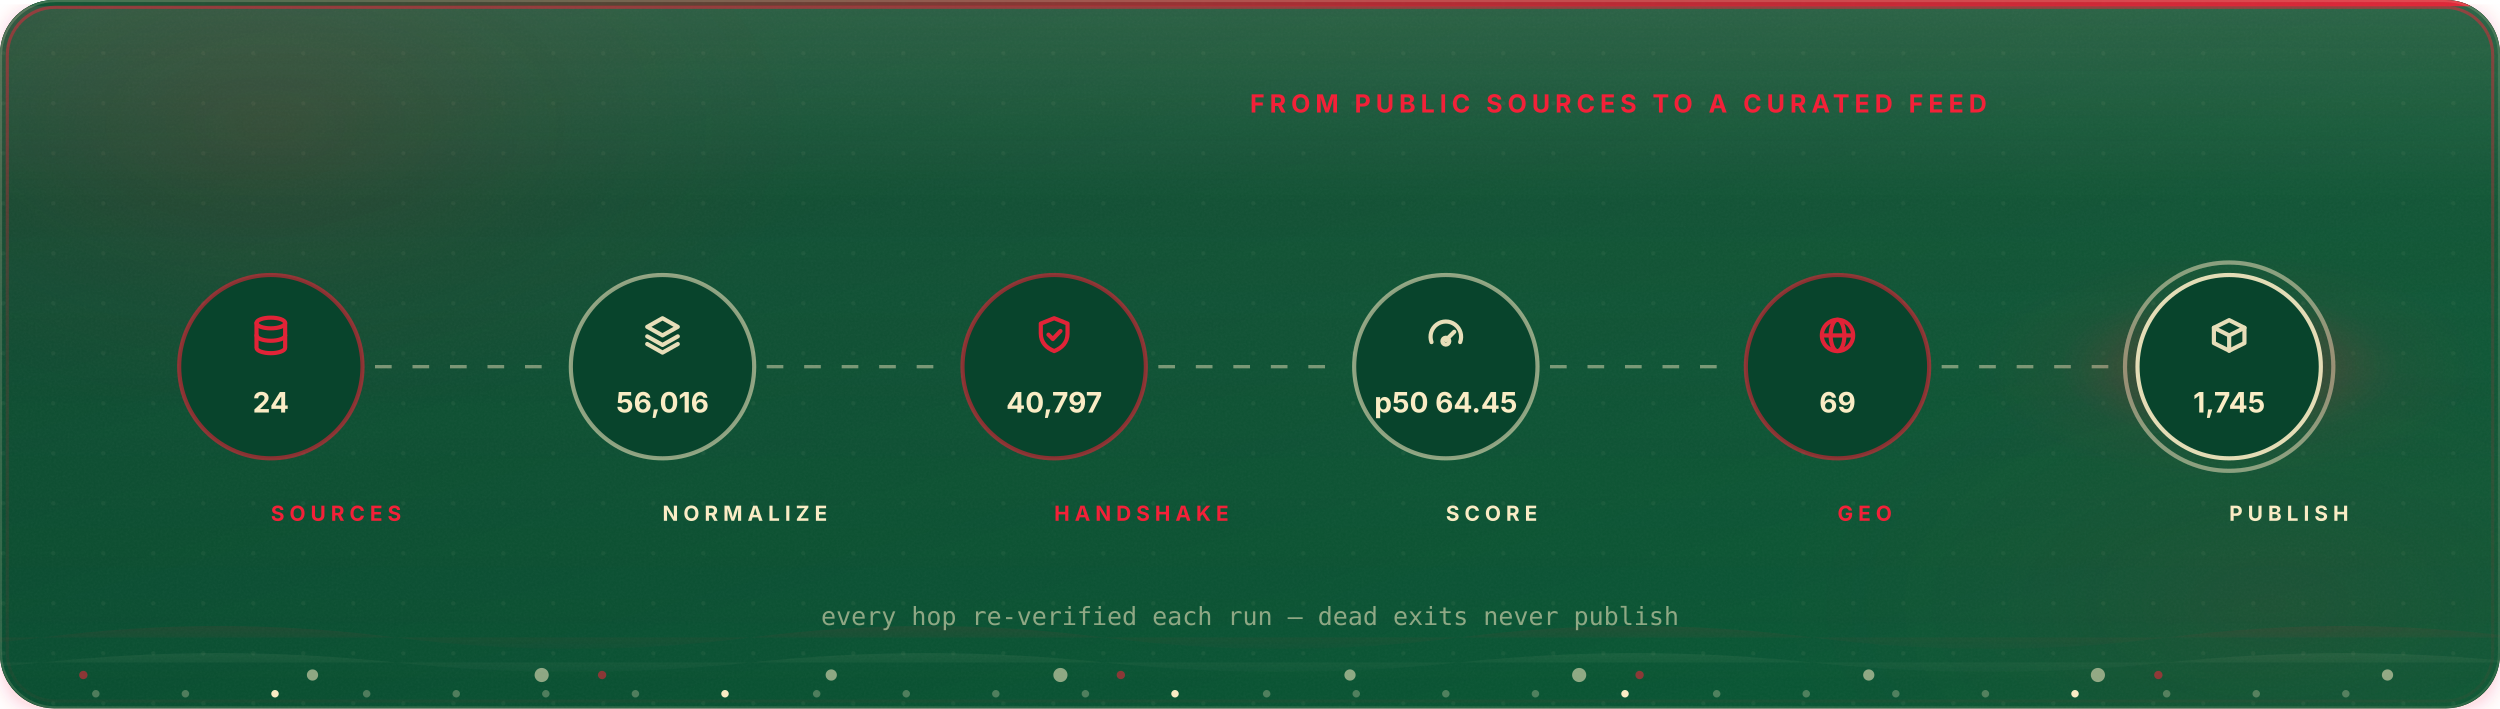
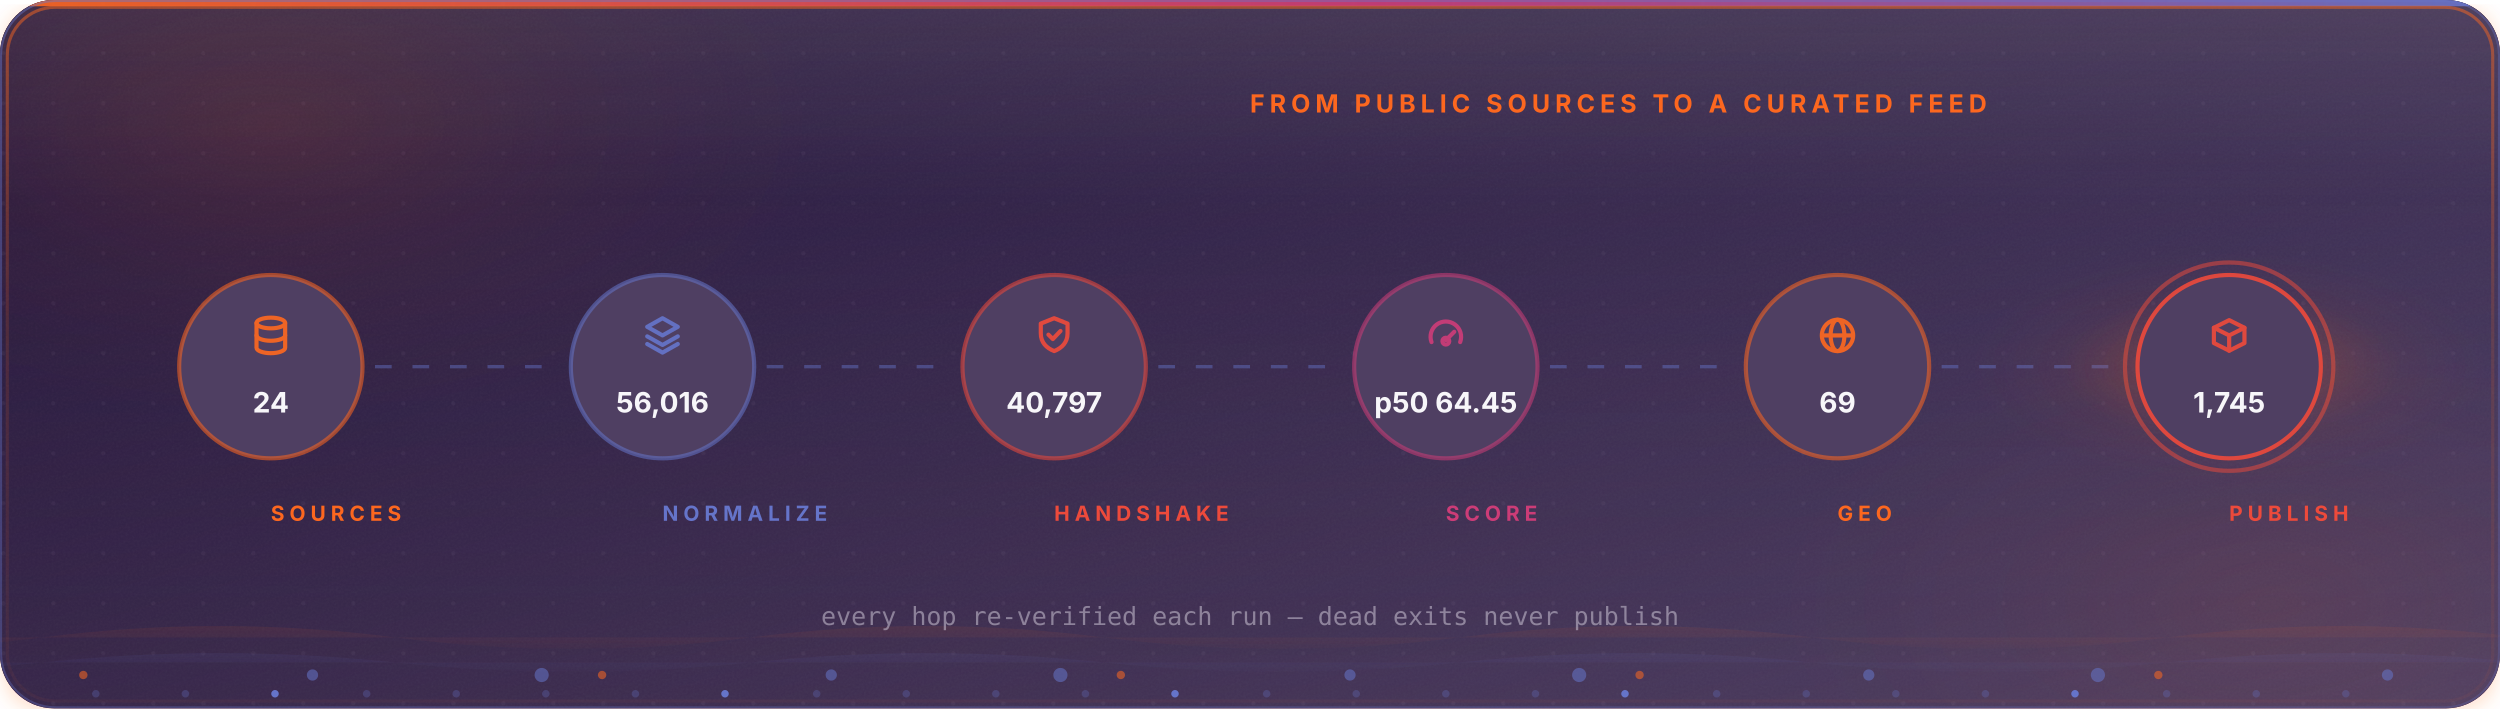
<svg xmlns="http://www.w3.org/2000/svg" width="1200" height="340" viewBox="0 0 1200 340" role="img">
  <defs>
    <linearGradient id="bg-dark" gradientUnits="objectBoundingBox" x1="0.0" y1="0.0" x2="1.0" y2="1.0">
-       <stop offset="0" stop-color="#08442C" stop-opacity="1" />
-       <stop offset="1" stop-color="#085834" stop-opacity="1" />
+       <stop offset="0" stop-color="#1E0D2F" stop-opacity="1" />
+       <stop offset="1" stop-color="#4F3F62" stop-opacity="1" />
    </linearGradient>
    <linearGradient id="tint-dark" gradientUnits="objectBoundingBox" x1="0.0" y1="0.0" x2="0" y2="1">
-       <stop offset="0" stop-color="#FAECC5" stop-opacity="0.05" />
-       <stop offset="1" stop-color="#FAECC5" stop-opacity="0" />
+       <stop offset="0" stop-color="#6574C9" stop-opacity="0.08" />
+       <stop offset="1" stop-color="#6574C9" stop-opacity="0" />
    </linearGradient>
    <linearGradient id="inner-dark" gradientUnits="objectBoundingBox" x1="0.0" y1="0.0" x2="0" y2="1">
      <stop offset="0" stop-color="#FAECC5" stop-opacity="0.1" />
      <stop offset="0.28" stop-color="#FAECC5" stop-opacity="0" />
    </linearGradient>
    <linearGradient id="topbar-dark" gradientUnits="userSpaceOnUse" x1="0" y1="1.5" x2="1200" y2="1.5">
-       <stop offset="0" stop-color="#085834" stop-opacity="0.9" />
-       <stop offset="0.55" stop-color="#BD2632" stop-opacity="0.9" />
-       <stop offset="1" stop-color="#F32138" stop-opacity="0.9" />
+       <stop offset="0" stop-color="#FC671F" stop-opacity="0.9" />
+       <stop offset="0.55" stop-color="#CC3C77" stop-opacity="0.9" />
+       <stop offset="1" stop-color="#6574C9" stop-opacity="0.9" />
    </linearGradient>
    <linearGradient id="hero-dark" gradientUnits="objectBoundingBox" x1="0.0" y1="0.0" x2="0" y2="1">
-       <stop offset="0" stop-color="#F32138" stop-opacity="1" />
-       <stop offset="0.55" stop-color="#BD2632" stop-opacity="1" />
-       <stop offset="1" stop-color="#FAECC5" stop-opacity="1" />
+       <stop offset="0" stop-color="#FC671F" stop-opacity="1" />
+       <stop offset="0.55" stop-color="#CC3C77" stop-opacity="1" />
+       <stop offset="1" stop-color="#6574C9" stop-opacity="1" />
    </linearGradient>
    <linearGradient id="word-dark" gradientUnits="objectBoundingBox" x1="0" y1="0" x2="1" y2="0">
-       <stop offset="0" stop-color="#FAECC5" stop-opacity="1" />
-       <stop offset="0.6" stop-color="#F32138" stop-opacity="1" />
-       <stop offset="1" stop-color="#BD2632" stop-opacity="1" />
+       <stop offset="0" stop-color="#FC671F" stop-opacity="1" />
+       <stop offset="0.6" stop-color="#CC3C77" stop-opacity="1" />
+       <stop offset="1" stop-color="#6574C9" stop-opacity="1" />
    </linearGradient>
    <linearGradient id="ib-dark" gradientUnits="objectBoundingBox" x1="0.0" y1="0.0" x2="0" y2="1">
-       <stop offset="0" stop-color="#F32138" stop-opacity="0.5" />
-       <stop offset="0.45" stop-color="#F32138" stop-opacity="0.16" />
-       <stop offset="1" stop-color="#F32138" stop-opacity="0.05" />
+       <stop offset="0" stop-color="#FC671F" stop-opacity="0.5" />
+       <stop offset="0.45" stop-color="#FC671F" stop-opacity="0.16" />
+       <stop offset="1" stop-color="#FC671F" stop-opacity="0.05" />
    </linearGradient>
    <linearGradient id="border-dark" gradientUnits="objectBoundingBox" x1="0.0" y1="0.0" x2="1.0" y2="1.0">
-       <stop offset="0" stop-color="#FAECC5" stop-opacity="0.2" />
-       <stop offset="1" stop-color="#FAECC5" stop-opacity="0.11" />
+       <stop offset="0" stop-color="#6574C9" stop-opacity="0.45" />
+       <stop offset="1" stop-color="#6574C9" stop-opacity="0.248" />
    </linearGradient>
    <linearGradient id="div-dark" gradientUnits="objectBoundingBox" x1="0.0" y1="0.0" x2="1" y2="0">
-       <stop offset="0" stop-color="#FAECC5" stop-opacity="0.16" />
-       <stop offset="1" stop-color="#FAECC5" stop-opacity="0.056" />
+       <stop offset="0" stop-color="#CCC5D5" stop-opacity="0.16" />
+       <stop offset="1" stop-color="#CCC5D5" stop-opacity="0.056" />
    </linearGradient>
    <radialGradient id="glow-dark" cx="0.5" cy="0.5" r="0.5">
-       <stop offset="0" stop-color="#F32138" stop-opacity="0.55" />
-       <stop offset="0.55" stop-color="#F32138" stop-opacity="0.18" />
-       <stop offset="1" stop-color="#F32138" stop-opacity="0" />
+       <stop offset="0" stop-color="#FC671F" stop-opacity="0.55" />
+       <stop offset="0.55" stop-color="#FC671F" stop-opacity="0.18" />
+       <stop offset="1" stop-color="#FC671F" stop-opacity="0" />
    </radialGradient>
    <linearGradient id="shine-dark" gradientUnits="objectBoundingBox" x1="0.0" y1="0.0" x2="1" y2="0">
      <stop offset="0" stop-color="#FAECC5" stop-opacity="0" />
      <stop offset="0.5" stop-color="#FAECC5" stop-opacity="0.06" />
      <stop offset="1" stop-color="#FAECC5" stop-opacity="0" />
    </linearGradient>
    <linearGradient id="wavea-dark" gradientUnits="objectBoundingBox" x1="0.0" y1="0.0" x2="0" y2="1">
-       <stop offset="0" stop-color="#F32138" stop-opacity="0.1" />
-       <stop offset="1" stop-color="#F32138" stop-opacity="0.02" />
+       <stop offset="0" stop-color="#FC671F" stop-opacity="0.1" />
+       <stop offset="1" stop-color="#FC671F" stop-opacity="0.02" />
    </linearGradient>
    <linearGradient id="waveb-dark" gradientUnits="objectBoundingBox" x1="0.0" y1="0.0" x2="0" y2="1">
-       <stop offset="0" stop-color="#FAECC5" stop-opacity="0.07" />
-       <stop offset="1" stop-color="#FAECC5" stop-opacity="0.014" />
+       <stop offset="0" stop-color="#6574C9" stop-opacity="0.1" />
+       <stop offset="1" stop-color="#6574C9" stop-opacity="0.02" />
    </linearGradient>
    <pattern id="grid-dark" width="24" height="24" patternUnits="userSpaceOnUse">
-       <circle cx="1.6" cy="1.6" r="1.05" fill="#FAECC5" />
+       <circle cx="1.6" cy="1.6" r="1.05" fill="#CCC5D5" />
    </pattern>
    <filter id="grain-dark" x="0" y="0" width="100%" height="100%">
      <feTurbulence type="fractalNoise" baseFrequency="0.9" numOctaves="2" stitchTiles="stitch" result="n" />
      <feColorMatrix in="n" type="saturate" values="0" result="m" />
      <feComposite in="m" in2="SourceGraphic" operator="in" />
    </filter>
    <filter id="shadow-dark" x="-15%" y="-15%" width="130%" height="140%">
-       <feDropShadow dx="0" dy="10" stdDeviation="16" flood-color="#F32138" flood-opacity="0.20" />
-       <feDropShadow dx="0" dy="2" stdDeviation="5" flood-color="#F32138" flood-opacity="0.25" />
+       <feDropShadow dx="0" dy="10" stdDeviation="16" flood-color="#FC671F" flood-opacity="0.20" />
+       <feDropShadow dx="0" dy="2" stdDeviation="5" flood-color="#FC671F" flood-opacity="0.25" />
    </filter>
    <clipPath id="clip-dark">
      <rect x="0" y="0" width="1200" height="340" rx="26" />
    </clipPath>
  </defs>
  <style>
      @keyframes fl-dark {
        0% { transform: translateY(0); opacity: 0; }
        12% { opacity: 0.85; }
        80% { opacity: 0.45; }
        100% { transform: translateY(-330px); opacity: 0; }
      }
      .pt-dark { animation: fl-dark 9s linear infinite; }

      @keyframes sw-dark {
        0%, 52% { transform: translateX(0) skewX(-20deg); }
        100% { transform: translateX(1900px) skewX(-20deg); }
      }
      .sweep-dark { animation: sw-dark 7.5s ease-in-out infinite; }

      @keyframes wvm-dark { to { transform: translateX(-170px); } }
      .wv-dark { animation: wvm-dark 9s ease-in-out infinite alternate; }
      .wv2-dark { animation-duration: 14s; }

      @keyframes sp-dark { to { transform: rotate(360deg); } }
      .spin-dark { transform-box: fill-box; transform-origin: center;
                  animation: sp-dark 8s linear infinite; }
      .rev-dark { animation-direction: reverse; }

      @keyframes bt-dark { 50% { transform: scale(1.12); } }
      .beat-dark { transform-box: fill-box; transform-origin: center;
                  animation: bt-dark 2.4s ease-in-out infinite; }

      @keyframes gw-dark { 50% { opacity: 0.55; } }
      .glowG-dark { animation: gw-dark 3.2s ease-in-out infinite; }

      @keyframes shn-dark {
        0%, 46% { transform: translateX(-540px); }
        100% { transform: translateX(1620px); }
      }
      .shn-dark { animation: shn-dark 5.5s ease-in-out infinite; }

      @keyframes bgl-dark { 0%, 100% { opacity: 0.35; } 12% { opacity: 1; } }
      .bgl-dark { animation: bgl-dark 2.2s ease-in-out infinite; }

      @keyframes dsh-dark { to { stroke-dashoffset: -36; } }
      .dash-dark { stroke-dasharray: 8 10; animation: dsh-dark 1.2s linear infinite; }

      @keyframes pk-dark {
        0% { transform: translateX(0); opacity: 0; }
        10% { opacity: 1; }
        88% { opacity: 1; }
        100% { transform: translateX(var(--d, 200px)); opacity: 0; }
      }
      .pk-dark { animation: pk-dark 2.6s linear infinite; }

      @keyframes pkv-dark {
        0% { transform: translateY(0); opacity: 0; }
        10% { opacity: 1; }
        88% { opacity: 1; }
        100% { transform: translateY(var(--dy, 40px)); opacity: 0; }
      }
      .pkv-dark { animation: pkv-dark 2.6s linear infinite; }

      @keyframes pls-dark {
        0% { transform: scale(0.55); opacity: 0.85; }
        100% { transform: scale(2.4); opacity: 0; }
      }
      .pls-dark { transform-box: fill-box; transform-origin: center;
                 animation: pls-dark 2.4s ease-out infinite; }

      @keyframes flt-dark { 50% { transform: translateY(-6px); } }
      .flt-dark { animation: flt-dark 6s ease-in-out infinite; }

      @keyframes grw-dark { from { transform: scaleX(0); } }
      .grow-dark { transform-box: fill-box; transform-origin: left center;
                  animation: grw-dark 1.5s 0.2s ease-out both; }

      @media (prefers-reduced-motion: reduce) {
        .pt-dark,.sweep-dark,.wv-dark,.spin-dark,.rev-dark,.beat-dark,.glowG-dark,.shn-dark,.bgl-dark,.dash-dark,.pk-dark,.pkv-dark,.pls-dark,.flt-dark,.grow-dark { animation: none; }
      }
    </style>
  <g filter="url(#shadow-dark)">
-     <rect width="1200" height="340" rx="26" fill="#08442C" />
+     <rect width="1200" height="340" rx="26" fill="#1E0D2F" />
  </g>
  <g clip-path="url(#clip-dark)">
    <rect width="1200" height="340" fill="url(#bg-dark)" />
    <rect width="1200" height="340" fill="url(#tint-dark)" />
    <rect width="1200" height="340" fill="url(#inner-dark)" />
    <rect width="1200" height="340" fill="url(#grid-dark)" opacity="0.05" />
    <rect width="1200" height="340" fill="#FAECC5" filter="url(#grain-dark)" opacity="0.045" />
    <ellipse cx="130" cy="60" rx="260" ry="140" fill="url(#glow-dark)" opacity="0.22" />
    <ellipse cx="1090" cy="290" rx="240" ry="130" fill="url(#glow-dark)" opacity="0.14" />
    <path class="wv-dark" d="M -320 306 q 85.0 -11 170 0 q 85.0 11 170 0 q 85.0 -11 170 0 q 85.0 11 170 0 q 85.0 -11 170 0 q 85.0 11 170 0 q 85.0 -11 170 0 q 85.0 11 170 0 q 85.0 -11 170 0 q 85.0 11 170 0 q 85.0 -11 170 0 q 85.0 11 170 0 q 85.0 -11 170 0" fill="url(#wavea-dark)" opacity="0.8" />
    <path class="wv-dark wv2-dark" d="M -320 318 q 85.0 -9 170 0 q 85.0 9 170 0 q 85.0 -9 170 0 q 85.0 9 170 0 q 85.0 -9 170 0 q 85.0 9 170 0 q 85.0 -9 170 0 q 85.0 9 170 0 q 85.0 -9 170 0 q 85.0 9 170 0 q 85.0 -9 170 0 q 85.0 9 170 0 q 85.0 -9 170 0" fill="url(#waveb-dark)" opacity="0.9" />
    <rect width="1200" height="3" fill="url(#topbar-dark)" />
    <g class="sweep-dark">
      <rect x="-320" y="-60" width="230" height="460" fill="url(#shine-dark)" opacity="0.75" />
    </g>
-     <circle class="pt-dark" cx="40" cy="324" r="2.0" fill="#F32138" opacity="0.55" style="animation-duration:8.0s;animation-delay:-0.0s" />
-     <circle class="pt-dark" cx="150" cy="324" r="2.7" fill="#FAECC5" opacity="0.55" style="animation-duration:9.7s;animation-delay:-0.9s" />
-     <circle class="pt-dark" cx="260" cy="324" r="3.4" fill="#FAECC5" opacity="0.55" style="animation-duration:11.4s;animation-delay:-1.8s" />
-     <circle class="pt-dark" cx="289" cy="324" r="2.0" fill="#F32138" opacity="0.55" style="animation-duration:13.1s;animation-delay:-2.7s" />
-     <circle class="pt-dark" cx="399" cy="324" r="2.7" fill="#FAECC5" opacity="0.55" style="animation-duration:8.0s;animation-delay:-3.6s" />
-     <circle class="pt-dark" cx="509" cy="324" r="3.4" fill="#FAECC5" opacity="0.55" style="animation-duration:9.7s;animation-delay:-4.5s" />
-     <circle class="pt-dark" cx="538" cy="324" r="2.0" fill="#F32138" opacity="0.55" style="animation-duration:11.4s;animation-delay:-5.4s" />
-     <circle class="pt-dark" cx="648" cy="324" r="2.7" fill="#FAECC5" opacity="0.55" style="animation-duration:13.1s;animation-delay:-6.3s" />
-     <circle class="pt-dark" cx="758" cy="324" r="3.4" fill="#FAECC5" opacity="0.55" style="animation-duration:8.0s;animation-delay:-7.2s" />
-     <circle class="pt-dark" cx="787" cy="324" r="2.0" fill="#F32138" opacity="0.55" style="animation-duration:9.7s;animation-delay:-8.1s" />
-     <circle class="pt-dark" cx="897" cy="324" r="2.7" fill="#FAECC5" opacity="0.55" style="animation-duration:11.4s;animation-delay:-9.0s" />
-     <circle class="pt-dark" cx="1007" cy="324" r="3.4" fill="#FAECC5" opacity="0.55" style="animation-duration:13.1s;animation-delay:-9.9s" />
-     <circle class="pt-dark" cx="1036" cy="324" r="2.0" fill="#F32138" opacity="0.55" style="animation-duration:8.0s;animation-delay:-2.8s" />
-     <circle class="pt-dark" cx="1146" cy="324" r="2.7" fill="#FAECC5" opacity="0.55" style="animation-duration:9.7s;animation-delay:-2.0s" />
-     <circle cx="46" cy="333" r="1.8" fill="#FAECC5" opacity="0.28" />
-     <circle cx="89" cy="333" r="1.8" fill="#FAECC5" opacity="0.28" />
-     <circle class="bgl-dark" cx="132" cy="333" r="1.8" fill="#FAECC5" style="animation-delay:-0.46s" />
-     <circle cx="176" cy="333" r="1.8" fill="#FAECC5" opacity="0.28" />
-     <circle cx="219" cy="333" r="1.8" fill="#FAECC5" opacity="0.28" />
-     <circle cx="262" cy="333" r="1.8" fill="#FAECC5" opacity="0.28" />
-     <circle cx="305" cy="333" r="1.8" fill="#FAECC5" opacity="0.28" />
-     <circle class="bgl-dark" cx="348" cy="333" r="1.8" fill="#FAECC5" style="animation-delay:-1.61s" />
-     <circle cx="392" cy="333" r="1.8" fill="#FAECC5" opacity="0.28" />
-     <circle cx="435" cy="333" r="1.8" fill="#FAECC5" opacity="0.28" />
-     <circle cx="478" cy="333" r="1.8" fill="#FAECC5" opacity="0.28" />
-     <circle cx="521" cy="333" r="1.8" fill="#FAECC5" opacity="0.28" />
-     <circle class="bgl-dark" cx="564" cy="333" r="1.8" fill="#FAECC5" style="animation-delay:-2.76s" />
-     <circle cx="608" cy="333" r="1.8" fill="#FAECC5" opacity="0.28" />
-     <circle cx="651" cy="333" r="1.8" fill="#FAECC5" opacity="0.28" />
-     <circle cx="694" cy="333" r="1.8" fill="#FAECC5" opacity="0.28" />
-     <circle cx="737" cy="333" r="1.8" fill="#FAECC5" opacity="0.28" />
-     <circle class="bgl-dark" cx="780" cy="333" r="1.8" fill="#FAECC5" style="animation-delay:-3.91s" />
-     <circle cx="824" cy="333" r="1.8" fill="#FAECC5" opacity="0.28" />
-     <circle cx="867" cy="333" r="1.8" fill="#FAECC5" opacity="0.28" />
-     <circle cx="910" cy="333" r="1.8" fill="#FAECC5" opacity="0.28" />
-     <circle cx="953" cy="333" r="1.8" fill="#FAECC5" opacity="0.28" />
-     <circle class="bgl-dark" cx="996" cy="333" r="1.8" fill="#FAECC5" style="animation-delay:-5.06s" />
-     <circle cx="1040" cy="333" r="1.8" fill="#FAECC5" opacity="0.28" />
-     <circle cx="1083" cy="333" r="1.8" fill="#FAECC5" opacity="0.28" />
-     <circle cx="1126" cy="333" r="1.8" fill="#FAECC5" opacity="0.28" />
+     <circle class="pt-dark" cx="40" cy="324" r="2.0" fill="#FC671F" opacity="0.55" style="animation-duration:8.0s;animation-delay:-0.0s" />
+     <circle class="pt-dark" cx="150" cy="324" r="2.7" fill="#6574C9" opacity="0.55" style="animation-duration:9.7s;animation-delay:-0.9s" />
+     <circle class="pt-dark" cx="260" cy="324" r="3.4" fill="#6574C9" opacity="0.55" style="animation-duration:11.4s;animation-delay:-1.8s" />
+     <circle class="pt-dark" cx="289" cy="324" r="2.0" fill="#FC671F" opacity="0.55" style="animation-duration:13.1s;animation-delay:-2.7s" />
+     <circle class="pt-dark" cx="399" cy="324" r="2.7" fill="#6574C9" opacity="0.55" style="animation-duration:8.0s;animation-delay:-3.6s" />
+     <circle class="pt-dark" cx="509" cy="324" r="3.4" fill="#6574C9" opacity="0.55" style="animation-duration:9.7s;animation-delay:-4.5s" />
+     <circle class="pt-dark" cx="538" cy="324" r="2.0" fill="#FC671F" opacity="0.55" style="animation-duration:11.4s;animation-delay:-5.4s" />
+     <circle class="pt-dark" cx="648" cy="324" r="2.7" fill="#6574C9" opacity="0.55" style="animation-duration:13.1s;animation-delay:-6.3s" />
+     <circle class="pt-dark" cx="758" cy="324" r="3.4" fill="#6574C9" opacity="0.55" style="animation-duration:8.0s;animation-delay:-7.2s" />
+     <circle class="pt-dark" cx="787" cy="324" r="2.0" fill="#FC671F" opacity="0.55" style="animation-duration:9.7s;animation-delay:-8.1s" />
+     <circle class="pt-dark" cx="897" cy="324" r="2.7" fill="#6574C9" opacity="0.55" style="animation-duration:11.4s;animation-delay:-9.0s" />
+     <circle class="pt-dark" cx="1007" cy="324" r="3.4" fill="#6574C9" opacity="0.55" style="animation-duration:13.1s;animation-delay:-9.9s" />
+     <circle class="pt-dark" cx="1036" cy="324" r="2.0" fill="#FC671F" opacity="0.55" style="animation-duration:8.0s;animation-delay:-2.8s" />
+     <circle class="pt-dark" cx="1146" cy="324" r="2.7" fill="#6574C9" opacity="0.55" style="animation-duration:9.7s;animation-delay:-2.0s" />
+     <circle cx="46" cy="333" r="1.8" fill="#6574C9" opacity="0.28" />
+     <circle cx="89" cy="333" r="1.8" fill="#6574C9" opacity="0.28" />
+     <circle class="bgl-dark" cx="132" cy="333" r="1.8" fill="#6574C9" style="animation-delay:-0.46s" />
+     <circle cx="176" cy="333" r="1.8" fill="#6574C9" opacity="0.28" />
+     <circle cx="219" cy="333" r="1.8" fill="#6574C9" opacity="0.28" />
+     <circle cx="262" cy="333" r="1.8" fill="#6574C9" opacity="0.28" />
+     <circle cx="305" cy="333" r="1.8" fill="#6574C9" opacity="0.28" />
+     <circle class="bgl-dark" cx="348" cy="333" r="1.8" fill="#6574C9" style="animation-delay:-1.61s" />
+     <circle cx="392" cy="333" r="1.8" fill="#6574C9" opacity="0.28" />
+     <circle cx="435" cy="333" r="1.8" fill="#6574C9" opacity="0.28" />
+     <circle cx="478" cy="333" r="1.8" fill="#6574C9" opacity="0.28" />
+     <circle cx="521" cy="333" r="1.8" fill="#6574C9" opacity="0.28" />
+     <circle class="bgl-dark" cx="564" cy="333" r="1.8" fill="#6574C9" style="animation-delay:-2.76s" />
+     <circle cx="608" cy="333" r="1.8" fill="#6574C9" opacity="0.28" />
+     <circle cx="651" cy="333" r="1.8" fill="#6574C9" opacity="0.28" />
+     <circle cx="694" cy="333" r="1.8" fill="#6574C9" opacity="0.28" />
+     <circle cx="737" cy="333" r="1.8" fill="#6574C9" opacity="0.28" />
+     <circle class="bgl-dark" cx="780" cy="333" r="1.8" fill="#6574C9" style="animation-delay:-3.91s" />
+     <circle cx="824" cy="333" r="1.8" fill="#6574C9" opacity="0.28" />
+     <circle cx="867" cy="333" r="1.8" fill="#6574C9" opacity="0.28" />
+     <circle cx="910" cy="333" r="1.8" fill="#6574C9" opacity="0.28" />
+     <circle cx="953" cy="333" r="1.8" fill="#6574C9" opacity="0.28" />
+     <circle class="bgl-dark" cx="996" cy="333" r="1.8" fill="#6574C9" style="animation-delay:-5.06s" />
+     <circle cx="1040" cy="333" r="1.8" fill="#6574C9" opacity="0.28" />
+     <circle cx="1083" cy="333" r="1.8" fill="#6574C9" opacity="0.28" />
+     <circle cx="1126" cy="333" r="1.8" fill="#6574C9" opacity="0.28" />
  </g>
  <rect x="3.5" y="3.5" width="1193" height="333" rx="23" fill="none" stroke="url(#ib-dark)" stroke-width="1.5" />
  <rect x="0.5" y="0.5" width="1199" height="339" rx="26" fill="none" stroke="url(#border-dark)" stroke-width="1" />
-   <text x="600" y="54" font-family="Space Grotesk, Inter, system-ui, -apple-system, Segoe UI, sans-serif" font-size="12" font-weight="700" fill="#F32138" text-anchor="start" letter-spacing="2.4">FROM PUBLIC SOURCES TO A CURATED FEED</text>
+   <text x="600" y="54" font-family="Space Grotesk, Inter, system-ui, -apple-system, Segoe UI, sans-serif" font-size="12" font-weight="700" fill="#FC671F" text-anchor="start" letter-spacing="2.4">FROM PUBLIC SOURCES TO A CURATED FEED</text>
  <line x1="330" y1="50" x2="404" y2="50" stroke="url(#div-dark)" stroke-width="1.5" />
  <line x1="796" y1="50" x2="870" y2="50" stroke="url(#div-dark)" stroke-width="1.5" />
-   <line class="dash-dark" x1="180" y1="176" x2="268" y2="176" stroke="#FAECC5" stroke-opacity="0.45" stroke-width="1.6" />
-   <circle class="pk-dark" cx="180" cy="176" r="3.2" fill="#F32138" opacity="0" style="--d:88px;animation-delay:-0.0s" />
-   <circle cx="130" cy="176" r="44" fill="#08442C" stroke="#F32138" stroke-opacity="0.55" stroke-width="2" />
-   <g transform="translate(119.0,150.0) scale(0.9167)" fill="none" stroke="#F32138" stroke-width="2.18" stroke-linecap="round" stroke-linejoin="round" opacity="0.92">
+   <line class="dash-dark" x1="180" y1="176" x2="268" y2="176" stroke="#6574C9" stroke-opacity="0.45" stroke-width="1.6" />
+   <circle class="pk-dark" cx="180" cy="176" r="3.2" fill="#FC671F" opacity="0" style="--d:88px;animation-delay:-0.0s" />
+   <circle cx="130" cy="176" r="44" fill="#4F3F62" stroke="#FC671F" stroke-opacity="0.55" stroke-width="2" />
+   <g transform="translate(119.0,150.0) scale(0.9167)" fill="none" stroke="#FC671F" stroke-width="2.18" stroke-linecap="round" stroke-linejoin="round" opacity="0.92">
    <ellipse cx="12" cy="5.5" rx="7.5" ry="2.8" />
    <path d="M4.5 5.5 V18.5 C4.5 20 7.9 21.3 12 21.3 C16.1 21.3 19.5 20 19.5 18.5 V5.5" />
    <path d="M4.5 12 C4.5 13.5 7.9 14.8 12 14.8 C16.1 14.8 19.5 13.5 19.5 12" />
  </g>
-   <text x="130" y="198" font-family="Space Grotesk, Inter, system-ui, -apple-system, Segoe UI, sans-serif" font-size="13.5" font-weight="700" fill="#FAECC5" text-anchor="middle">24</text>
-   <text x="130" y="250" font-family="Space Grotesk, Inter, system-ui, -apple-system, Segoe UI, sans-serif" font-size="10" font-weight="700" fill="#F32138" text-anchor="start" letter-spacing="2.4">SOURCES</text>
-   <line class="dash-dark" x1="368" y1="176" x2="456" y2="176" stroke="#FAECC5" stroke-opacity="0.45" stroke-width="1.6" />
-   <circle class="pk-dark" cx="368" cy="176" r="3.2" fill="#F32138" opacity="0" style="--d:88px;animation-delay:-0.7s" />
-   <circle cx="318" cy="176" r="44" fill="#08442C" stroke="#FAECC5" stroke-opacity="0.55" stroke-width="2" />
-   <g transform="translate(307.0,150.0) scale(0.9167)" fill="none" stroke="#FAECC5" stroke-width="2.18" stroke-linecap="round" stroke-linejoin="round" opacity="0.92">
+   <text x="130" y="198" font-family="Space Grotesk, Inter, system-ui, -apple-system, Segoe UI, sans-serif" font-size="13.5" font-weight="700" fill="#F7F6F9" text-anchor="middle">24</text>
+   <text x="130" y="250" font-family="Space Grotesk, Inter, system-ui, -apple-system, Segoe UI, sans-serif" font-size="10" font-weight="700" fill="#FC671F" text-anchor="start" letter-spacing="2.4">SOURCES</text>
+   <line class="dash-dark" x1="368" y1="176" x2="456" y2="176" stroke="#6574C9" stroke-opacity="0.45" stroke-width="1.6" />
+   <circle class="pk-dark" cx="368" cy="176" r="3.2" fill="#FC671F" opacity="0" style="--d:88px;animation-delay:-0.7s" />
+   <circle cx="318" cy="176" r="44" fill="#4F3F62" stroke="#6574C9" stroke-opacity="0.55" stroke-width="2" />
+   <g transform="translate(307.0,150.0) scale(0.9167)" fill="none" stroke="#6574C9" stroke-width="2.18" stroke-linecap="round" stroke-linejoin="round" opacity="0.92">
    <path d="M12 3 L20 7.5 L12 12 L4 7.5 Z" />
    <path d="M4 12.5 L12 17 L20 12.5" />
    <path d="M4 16.5 L12 21 L20 16.5" />
  </g>
-   <text x="318" y="198" font-family="Space Grotesk, Inter, system-ui, -apple-system, Segoe UI, sans-serif" font-size="13.5" font-weight="700" fill="#FAECC5" text-anchor="middle">56,016</text>
-   <text x="318" y="250" font-family="Space Grotesk, Inter, system-ui, -apple-system, Segoe UI, sans-serif" font-size="10" font-weight="700" fill="#FAECC5" text-anchor="start" letter-spacing="2.4">NORMALIZE</text>
-   <line class="dash-dark" x1="556" y1="176" x2="644" y2="176" stroke="#FAECC5" stroke-opacity="0.45" stroke-width="1.6" />
-   <circle class="pk-dark" cx="556" cy="176" r="3.2" fill="#F32138" opacity="0" style="--d:88px;animation-delay:-1.4s" />
-   <circle cx="506" cy="176" r="44" fill="#08442C" stroke="#F32138" stroke-opacity="0.55" stroke-width="2" />
-   <g transform="translate(495.0,150.0) scale(0.9167)" fill="none" stroke="#F32138" stroke-width="2.18" stroke-linecap="round" stroke-linejoin="round" opacity="0.92">
+   <text x="318" y="198" font-family="Space Grotesk, Inter, system-ui, -apple-system, Segoe UI, sans-serif" font-size="13.5" font-weight="700" fill="#F7F6F9" text-anchor="middle">56,016</text>
+   <text x="318" y="250" font-family="Space Grotesk, Inter, system-ui, -apple-system, Segoe UI, sans-serif" font-size="10" font-weight="700" fill="#6574C9" text-anchor="start" letter-spacing="2.4">NORMALIZE</text>
+   <line class="dash-dark" x1="556" y1="176" x2="644" y2="176" stroke="#6574C9" stroke-opacity="0.45" stroke-width="1.6" />
+   <circle class="pk-dark" cx="556" cy="176" r="3.2" fill="#FC671F" opacity="0" style="--d:88px;animation-delay:-1.4s" />
+   <circle cx="506" cy="176" r="44" fill="#4F3F62" stroke="#ED4A3B" stroke-opacity="0.55" stroke-width="2" />
+   <g transform="translate(495.0,150.0) scale(0.9167)" fill="none" stroke="#ED4A3B" stroke-width="2.18" stroke-linecap="round" stroke-linejoin="round" opacity="0.92">
    <path d="M12 3 L19 5.8 V11 C19 15.6 16.1 18.6 12 20.2 C7.9 18.6 5 15.6 5 11 V5.8 Z" />
    <path d="M9 11.6 L11.3 13.9 L15.3 9.7" />
  </g>
-   <text x="506" y="198" font-family="Space Grotesk, Inter, system-ui, -apple-system, Segoe UI, sans-serif" font-size="13.5" font-weight="700" fill="#FAECC5" text-anchor="middle">40,797</text>
-   <text x="506" y="250" font-family="Space Grotesk, Inter, system-ui, -apple-system, Segoe UI, sans-serif" font-size="10" font-weight="700" fill="#F32138" text-anchor="start" letter-spacing="2.4">HANDSHAKE</text>
-   <line class="dash-dark" x1="744" y1="176" x2="832" y2="176" stroke="#FAECC5" stroke-opacity="0.45" stroke-width="1.6" />
-   <circle class="pk-dark" cx="744" cy="176" r="3.2" fill="#F32138" opacity="0" style="--d:88px;animation-delay:-2.1s" />
-   <circle cx="694" cy="176" r="44" fill="#08442C" stroke="#FAECC5" stroke-opacity="0.55" stroke-width="2" />
-   <g transform="translate(683.0,150.0) scale(0.9167)" fill="none" stroke="#FAECC5" stroke-width="2.18" stroke-linecap="round" stroke-linejoin="round" opacity="0.92">
+   <text x="506" y="198" font-family="Space Grotesk, Inter, system-ui, -apple-system, Segoe UI, sans-serif" font-size="13.5" font-weight="700" fill="#F7F6F9" text-anchor="middle">40,797</text>
+   <text x="506" y="250" font-family="Space Grotesk, Inter, system-ui, -apple-system, Segoe UI, sans-serif" font-size="10" font-weight="700" fill="#ED4A3B" text-anchor="start" letter-spacing="2.4">HANDSHAKE</text>
+   <line class="dash-dark" x1="744" y1="176" x2="832" y2="176" stroke="#6574C9" stroke-opacity="0.45" stroke-width="1.6" />
+   <circle class="pk-dark" cx="744" cy="176" r="3.2" fill="#FC671F" opacity="0" style="--d:88px;animation-delay:-2.1s" />
+   <circle cx="694" cy="176" r="44" fill="#4F3F62" stroke="#CC3C77" stroke-opacity="0.55" stroke-width="2" />
+   <g transform="translate(683.0,150.0) scale(0.9167)" fill="none" stroke="#CC3C77" stroke-width="2.18" stroke-linecap="round" stroke-linejoin="round" opacity="0.92">
    <path d="M4.5 15.5 A 8 8 0 1 1 19.5 15.5" />
    <path d="M12 14.5 L16.4 10.1" />
    <circle cx="12" cy="15" r="1.8" />
  </g>
-   <text x="694" y="198" font-family="Space Grotesk, Inter, system-ui, -apple-system, Segoe UI, sans-serif" font-size="13.5" font-weight="700" fill="#FAECC5" text-anchor="middle">p50 64.45</text>
-   <text x="694" y="250" font-family="Space Grotesk, Inter, system-ui, -apple-system, Segoe UI, sans-serif" font-size="10" font-weight="700" fill="#FAECC5" text-anchor="start" letter-spacing="2.4">SCORE</text>
-   <line class="dash-dark" x1="932" y1="176" x2="1020" y2="176" stroke="#FAECC5" stroke-opacity="0.45" stroke-width="1.6" />
-   <circle class="pk-dark" cx="932" cy="176" r="3.2" fill="#F32138" opacity="0" style="--d:88px;animation-delay:-2.8s" />
-   <circle cx="882" cy="176" r="44" fill="#08442C" stroke="#F32138" stroke-opacity="0.55" stroke-width="2" />
-   <g transform="translate(871.0,150.0) scale(0.9167)" fill="none" stroke="#F32138" stroke-width="2.18" stroke-linecap="round" stroke-linejoin="round" opacity="0.92">
+   <text x="694" y="198" font-family="Space Grotesk, Inter, system-ui, -apple-system, Segoe UI, sans-serif" font-size="13.5" font-weight="700" fill="#F7F6F9" text-anchor="middle">p50 64.45</text>
+   <text x="694" y="250" font-family="Space Grotesk, Inter, system-ui, -apple-system, Segoe UI, sans-serif" font-size="10" font-weight="700" fill="#CC3C77" text-anchor="start" letter-spacing="2.4">SCORE</text>
+   <line class="dash-dark" x1="932" y1="176" x2="1020" y2="176" stroke="#6574C9" stroke-opacity="0.45" stroke-width="1.6" />
+   <circle class="pk-dark" cx="932" cy="176" r="3.2" fill="#FC671F" opacity="0" style="--d:88px;animation-delay:-2.8s" />
+   <circle cx="882" cy="176" r="44" fill="#4F3F62" stroke="#FC671F" stroke-opacity="0.55" stroke-width="2" />
+   <g transform="translate(871.0,150.0) scale(0.9167)" fill="none" stroke="#FC671F" stroke-width="2.18" stroke-linecap="round" stroke-linejoin="round" opacity="0.92">
    <circle cx="12" cy="12" r="8.2" />
    <ellipse cx="12" cy="12" rx="3.6" ry="8.2" />
    <path d="M4.4 12 H19.6" />
  </g>
-   <text x="882" y="198" font-family="Space Grotesk, Inter, system-ui, -apple-system, Segoe UI, sans-serif" font-size="13.5" font-weight="700" fill="#FAECC5" text-anchor="middle">69</text>
-   <text x="882" y="250" font-family="Space Grotesk, Inter, system-ui, -apple-system, Segoe UI, sans-serif" font-size="10" font-weight="700" fill="#F32138" text-anchor="start" letter-spacing="2.4">GEO</text>
+   <text x="882" y="198" font-family="Space Grotesk, Inter, system-ui, -apple-system, Segoe UI, sans-serif" font-size="13.5" font-weight="700" fill="#F7F6F9" text-anchor="middle">69</text>
+   <text x="882" y="250" font-family="Space Grotesk, Inter, system-ui, -apple-system, Segoe UI, sans-serif" font-size="10" font-weight="700" fill="#FC671F" text-anchor="start" letter-spacing="2.4">GEO</text>
  <g class="pls-dark" style="animation-delay:0s">
-     <circle cx="1070" cy="176" r="50" fill="none" stroke="#FAECC5" stroke-width="2" opacity="0.3" />
+     <circle cx="1070" cy="176" r="50" fill="none" stroke="#ED4A3B" stroke-width="2" opacity="0.3" />
  </g>
  <g class="pls-dark" style="animation-delay:-1.2s">
-     <circle cx="1070" cy="176" r="50" fill="none" stroke="#FAECC5" stroke-width="2" opacity="0.3" />
+     <circle cx="1070" cy="176" r="50" fill="none" stroke="#ED4A3B" stroke-width="2" opacity="0.3" />
  </g>
  <g class="glowG-dark">
    <ellipse cx="1070" cy="176" rx="124" ry="55" fill="url(#glow-dark)" opacity="0.28" />
    <ellipse cx="1070" cy="176" rx="81" ry="36" fill="url(#glow-dark)" opacity="0.5" />
    <ellipse cx="1070" cy="176" rx="47" ry="21" fill="url(#glow-dark)" opacity="0.85" />
  </g>
-   <circle cx="1070" cy="176" r="44" fill="#08442C" stroke="#FAECC5" stroke-opacity="0.9" stroke-width="2" />
-   <g transform="translate(1059.0,150.0) scale(0.9167)" fill="none" stroke="#FAECC5" stroke-width="2.18" stroke-linecap="round" stroke-linejoin="round" opacity="0.92">
+   <circle cx="1070" cy="176" r="44" fill="#4F3F62" stroke="#ED4A3B" stroke-opacity="0.9" stroke-width="2" />
+   <g transform="translate(1059.0,150.0) scale(0.9167)" fill="none" stroke="#ED4A3B" stroke-width="2.18" stroke-linecap="round" stroke-linejoin="round" opacity="0.92">
    <path d="M4 8 L12 4 L20 8 V16 L12 20 L4 16 Z" />
    <path d="M4 8 L12 12 L20 8 M12 12 V20" />
  </g>
-   <text x="1070" y="198" font-family="Space Grotesk, Inter, system-ui, -apple-system, Segoe UI, sans-serif" font-size="13.5" font-weight="700" fill="#FAECC5" text-anchor="middle" class="beat-dark">1,745</text>
-   <text x="1070" y="250" font-family="Space Grotesk, Inter, system-ui, -apple-system, Segoe UI, sans-serif" font-size="10" font-weight="700" fill="#FAECC5" text-anchor="start" letter-spacing="2.4">PUBLISH</text>
-   <text x="600" y="300" font-family="IBM Plex Mono, ui-monospace, SFMono-Regular, Menlo, monospace" font-size="12" font-weight="500" fill="#FAECC5" text-anchor="middle" opacity="0.55">every hop re-verified each run — dead exits never publish</text>
+   <text x="1070" y="198" font-family="Space Grotesk, Inter, system-ui, -apple-system, Segoe UI, sans-serif" font-size="13.5" font-weight="700" fill="#F7F6F9" text-anchor="middle" class="beat-dark">1,745</text>
+   <text x="1070" y="250" font-family="Space Grotesk, Inter, system-ui, -apple-system, Segoe UI, sans-serif" font-size="10" font-weight="700" fill="#ED4A3B" text-anchor="start" letter-spacing="2.4">PUBLISH</text>
+   <text x="600" y="300" font-family="IBM Plex Mono, ui-monospace, SFMono-Regular, Menlo, monospace" font-size="12" font-weight="500" fill="#CCC5D5" text-anchor="middle" opacity="0.55">every hop re-verified each run — dead exits never publish</text>
</svg>
